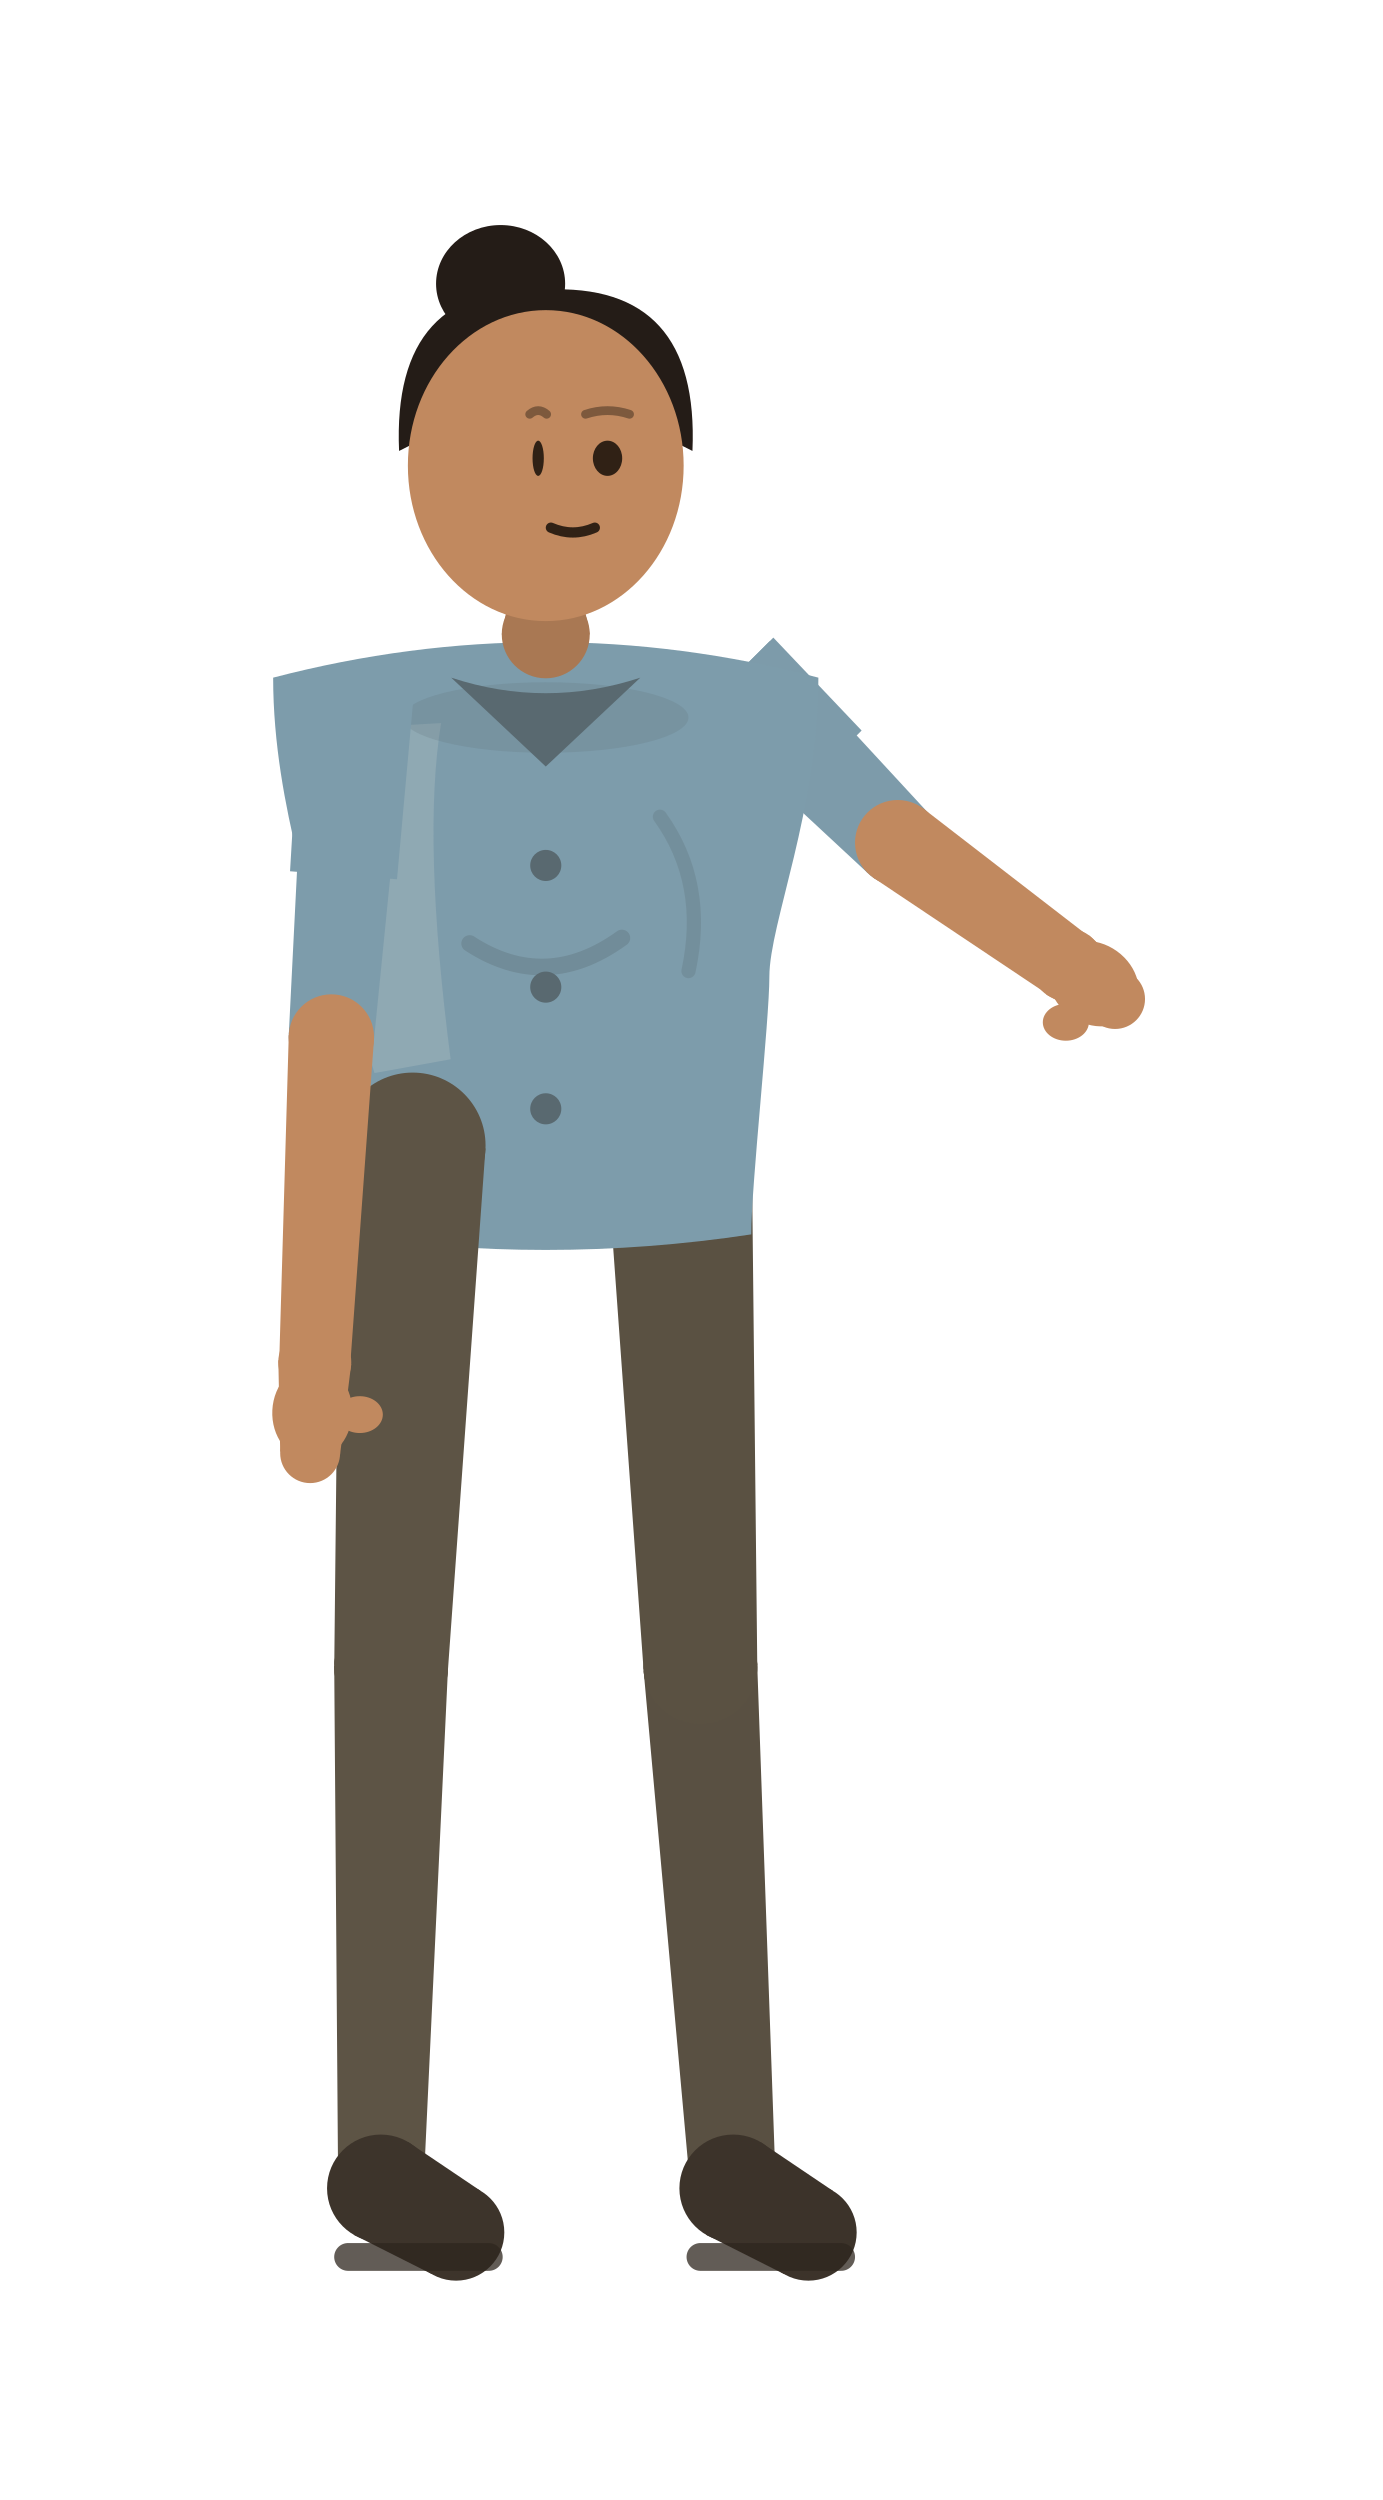
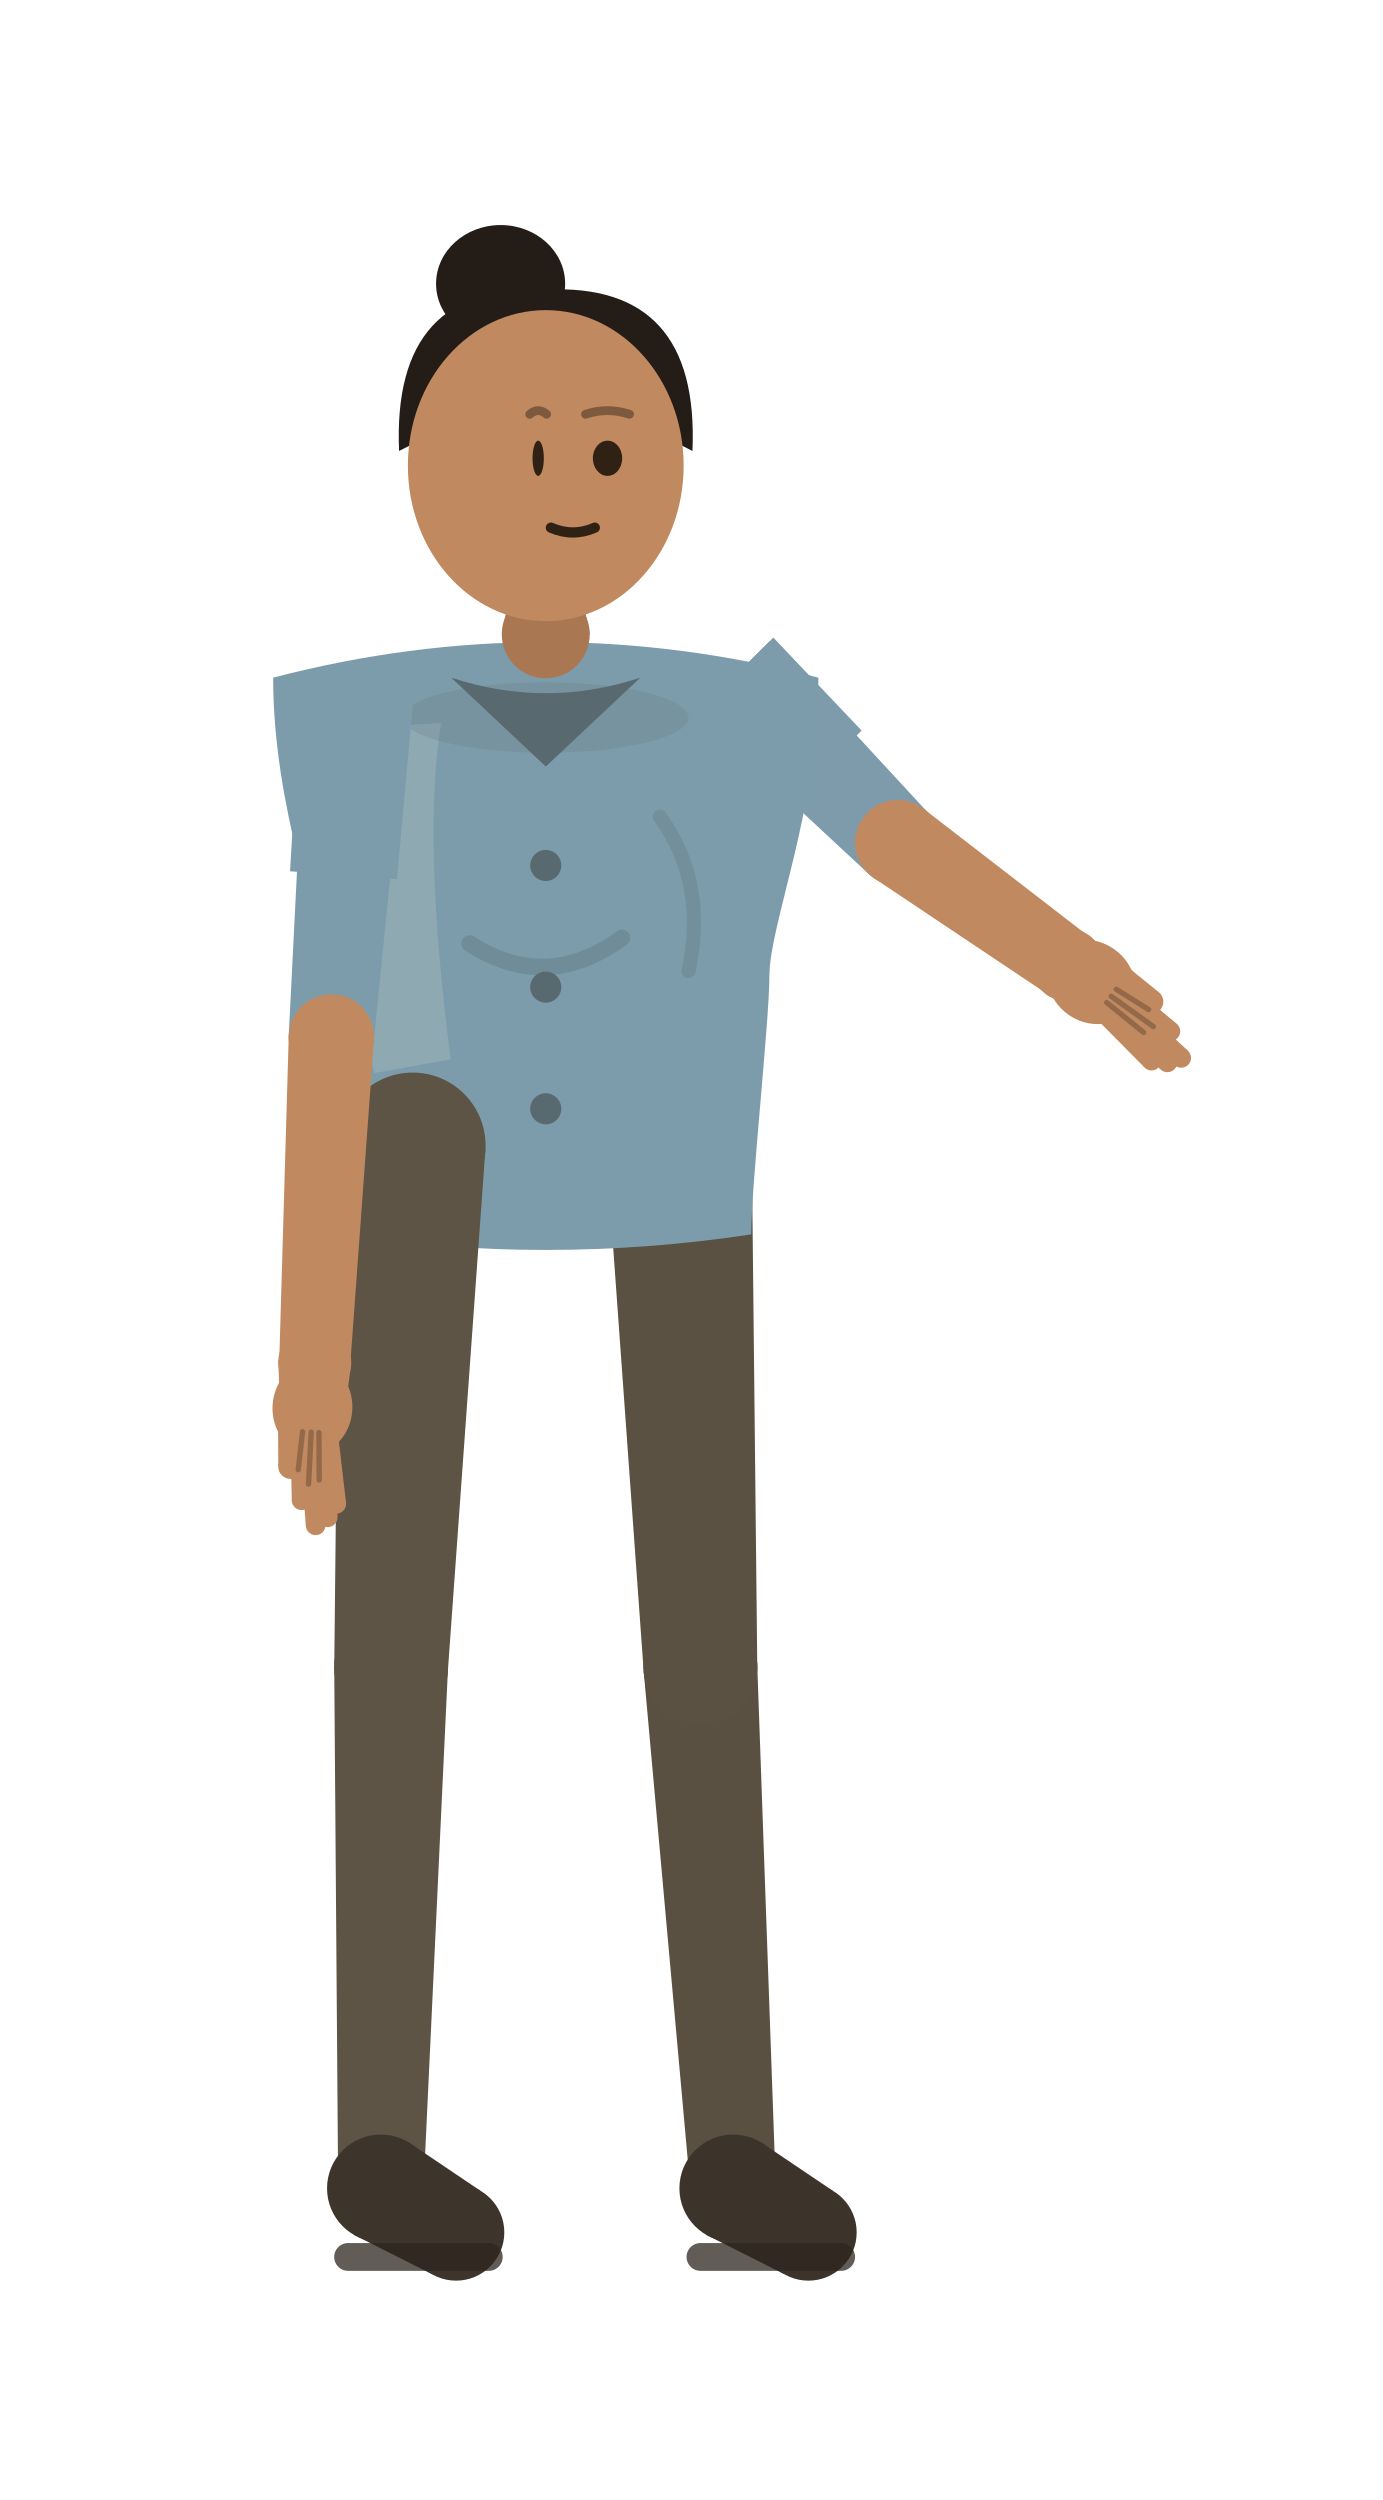
<svg xmlns="http://www.w3.org/2000/svg" class="nex-paperbook-figure" viewBox="-245.56 -515.4 622.11 1124.85" role="img" aria-label="Paperbook character">
  <g class="pb-figure" data-view-axis="three-quarter-right">
    <g class="pb-limb" fill="#595042">
      <path d="M 44.03 236.28 L 65.15 470.42 L 103.48 468.01 L 95.13 233.07 Z" />
      <circle cx="69.58" cy="234.68" r="25.6" />
      <circle cx="84.32" cy="469.21" r="19.2" />
    </g>
    <g class="pb-limb" fill="#5a5142">
      <path d="M 27.12 1.35 L 44 235.73 L 95.16 233.62 L 92.66 -1.35 Z" />
      <circle cx="59.89" cy="0" r="32.8" />
      <circle cx="69.58" cy="234.68" r="25.6" />
    </g>
    <g class="pb-foot" fill="#3c332a">
      <path d="M 72.09 490.09 L 107.2 507.79 L 129.15 470.32 L 96.55 448.34 Z" />
      <circle cx="84.32" cy="469.21" r="24.19" />
      <circle cx="118.18" cy="489.05" r="21.71" />
    </g>
    <g class="pb-foot" fill="#2e261e">
      <path d="M 69.6 500.09 L 132.9 500.09" stroke="#2e261e" stroke-width="12.51" stroke-linecap="round" fill="none" opacity="0.75" />
    </g>
    <g class="pb-limb" fill="#7d9baa">
      <path d="M 67.89 -194.12 L 144.74 -122.69 L 171.93 -149.8 L 100.75 -226.88 Z" />
      <circle cx="158.34" cy="-136.25" r="19.2" />
    </g>
    <g class="pb-sleeve" fill="#7d9baa">
      <path d="M 66.24 -192.48 L 107.94 -152.63 L 142.11 -186.7 L 102.39 -228.52 Z" />
    </g>
    <g class="pb-top" fill="#7d9cab">
      <path d="M -122.66 -210.5 Q 0 -242.5 122.66 -210.5 C 122.66 -150.5 100.61 -100 100.61 -76 C 100.61 -56 92.45 18 92.45 40 Q 0 54 -92.45 40 C -92.45 18 -100.61 -56 -100.61 -76 C -100.61 -100 -122.66 -150.5 -122.66 -210.5 Z" />
    </g>
    <g class="pb-fold" fill="#a1b5bb">
      <path d="M -89.9 -187.6 Q -102.75 -113.2 -77.06 -32.6 L -42.81 -38.8 Q -55.66 -138 -47.09 -190.08 Z" opacity="0.5" />
    </g>
    <g class="pb-fold" fill="none">
      <path d="M -34.25 -90.88 Q 0 -68.56 34.25 -93.36" fill="none" stroke="#60747c" stroke-width="7.49" stroke-linecap="round" opacity="0.4" />
    </g>
    <g class="pb-fold" fill="none">
      <path d="M 51.37 -147.92 Q 72.78 -118.16 64.22 -78.48" fill="none" stroke="#60747c" stroke-width="6.42" stroke-linecap="round" opacity="0.32" />
    </g>
    <g class="pb-fold" fill="#60747c">
      <ellipse cx="0" cy="-192.56" rx="64.22" ry="15.88" opacity="0.22" />
    </g>
    <g class="pb-trim" fill="#596970">
      <path d="M -42.55 -210.5 L 0 -170.5 L 42.55 -210.5 Q 0 -196.5 -42.55 -210.5 Z" />
    </g>
    <g class="pb-trim" fill="#596970">
      <circle cx="0" cy="-126" r="7" />
      <circle cx="0" cy="-71.25" r="7" />
      <circle cx="0" cy="-16.5" r="7" />
    </g>
    <g class="pb-neck" fill="#a97853">
      <path d="M -16.5 -246.5 L -19.8 -230 L 19.8 -230 L 16.5 -246.5 Z" />
      <circle cx="0" cy="-246.5" r="16.5" />
      <circle cx="0" cy="-230" r="19.8" />
    </g>
    <g class="pb-hair" fill="#241c17">
      <path d="M -66 -312.5 Q -69.3 -388.4 0 -385.1 Q 69.3 -388.4 66 -312.5 Q 0 -346.82 -66 -312.5 Z" />
      <ellipse cx="-20.32" cy="-387.74" rx="29.04" ry="26.4" />
    </g>
    <g class="pb-head" fill="#c1895f">
      <ellipse cx="0" cy="-305.9" rx="62.04" ry="69.96" />
    </g>
    <g class="pb-face">
      <path d="M 17.89 -329 Q 27.79 -332.3 37.69 -329" fill="none" stroke="#7d593d" stroke-width="3.96" stroke-linecap="round" />
      <path d="M -7.22 -329 Q -3.41 -332.3 0.39 -329" fill="none" stroke="#7d593d" stroke-width="3.96" stroke-linecap="round" />
      <ellipse cx="27.79" cy="-309.2" rx="6.6" ry="7.92" fill="#302115" />
      <ellipse cx="-3.41" cy="-309.2" rx="2.54" ry="7.92" fill="#302115" />
      <path d="M 2.31 -277.98 Q 12.19 -273.67 22.07 -277.98" fill="none" stroke="#302115" stroke-width="4.62" stroke-linecap="round" />
    </g>
    <g class="pb-limb" fill="#5d5445">
      <path d="M -92.66 -1.35 L -95.16 233.62 L -44 235.73 L -27.12 1.35 Z" />
      <circle cx="-59.89" cy="0" r="32.8" />
      <circle cx="-69.58" cy="234.68" r="25.6" />
    </g>
    <g class="pb-limb" fill="#5d5445">
      <path d="M -95.18 234.17 L -93.41 468.83 L -55.02 469.59 L -43.99 235.18 Z" />
      <circle cx="-69.58" cy="234.68" r="25.6" />
      <circle cx="-74.22" cy="469.21" r="19.2" />
    </g>
    <g class="pb-limb" fill="#7d9cab">
      <path d="M -107.45 -212.24 L -115.61 -50.25 L -77.31 -47.38 L -61.18 -208.76 Z" />
      <circle cx="-96.46" cy="-48.81" r="19.2" />
    </g>
    <g class="pb-sleeve" fill="#7d9cab">
      <path d="M -109.77 -212.41 L -115.06 -123.38 L -66.93 -119.77 L -58.87 -208.59 Z" />
    </g>
    <g class="pb-foot" fill="#3d342b">
      <path d="M -86.45 490.09 L -51.33 507.79 L -29.38 470.32 L -61.99 448.34 Z" />
      <circle cx="-74.22" cy="469.21" r="24.19" />
      <circle cx="-40.36" cy="489.05" r="21.71" />
    </g>
    <g class="pb-foot" fill="#2e261e">
      <path d="M -88.94 500.09 L -25.64 500.09" stroke="#2e261e" stroke-width="12.51" stroke-linecap="round" fill="none" opacity="0.75" />
    </g>
    <g class="pb-limb" fill="#c1895f">
      <path d="M -115.63 -49.79 L -119.91 96.65 L -87.95 98.29 L -77.28 -47.83 Z" />
      <circle cx="-96.46" cy="-48.81" r="19.2" />
      <circle cx="-103.93" cy="97.47" r="16" />
    </g>
    <g class="pb-limb" fill="#c1895f">
      <path d="M 147.12 -120.66 L 225.41 -68.3 L 244.1 -94.28 L 169.55 -151.84 Z" />
      <circle cx="158.34" cy="-136.25" r="19.2" />
      <circle cx="234.75" cy="-81.29" r="16" />
    </g>
    <g class="pb-hand" fill="#c1895f">
-       <path d="M -120.33 96.63 L -119.49 137.74 L -92.56 139.12 L -87.54 98.31 Z" />
+       <path d="M -120.33 96.63 L -119.65 117.2 L -90.31 118.7 L -87.54 98.31 Z" />
      <circle cx="-103.93" cy="97.47" r="16.42" />
-       <circle cx="-106.02" cy="138.43" r="13.48" />
-       <ellipse cx="-105.08" cy="120" rx="21.43" ry="17.97" transform="rotate(92.92 -105.08 120)" />
-       <ellipse cx="-83.68" cy="121.09" rx="10.37" ry="8.29" />
+       <circle cx="-104.98" cy="117.95" r="14.69" />
+       <ellipse cx="-104.98" cy="117.95" rx="20.74" ry="17.97" transform="rotate(92.92 -104.98 117.95)" />
+       <path d="M -120.44 128.03 L -120.34 144.06 L -109.31 144.95 L -106.66 129.14 Z" />
+       <circle cx="-113.55" cy="128.59" r="6.91" />
+       <circle cx="-114.83" cy="144.51" r="5.53" />
+       <path d="M -114.94 128.72 L -114.28 159.56 L -105.43 159.69 L -103.89 128.88 Z" />
+       <circle cx="-109.42" cy="128.8" r="5.53" />
+       <circle cx="-109.85" cy="159.63" r="4.42" />
+       <path d="M -111.07 129.26 L -107.96 171.11 L -99.12 170.69 L -100.02 128.73 Z" />
+       <circle cx="-105.54" cy="128.99" r="5.53" />
+       <circle cx="-103.54" cy="170.9" r="4.42" />
+       <path d="M -107.56 129.74 L -102.51 167.76 L -93.71 166.84 L -96.56 128.6 Z" />
+       <circle cx="-102.06" cy="129.17" r="5.53" />
+       <circle cx="-98.11" cy="167.3" r="4.42" />
+       <path d="M -104.56 130.15 L -98.64 161.91 L -89.89 160.58 L -93.62 128.5 Z" />
+       <circle cx="-99.09" cy="129.32" r="5.53" />
+       <circle cx="-94.26" cy="161.25" r="4.42" />
+     </g>
+     <g class="pb-detail" fill="none">
+       <path d="M -109.42 128.8 L -111.37 145.86" fill="none" stroke="#664933" stroke-width="2.42" stroke-linecap="round" opacity="0.5" />
+       <path d="M -105.54 128.99 L -106.73 152.33" fill="none" stroke="#664933" stroke-width="2.42" stroke-linecap="round" opacity="0.5" />
+       <path d="M -102.06 129.17 L -101.93 150.51" fill="none" stroke="#664933" stroke-width="2.42" stroke-linecap="round" opacity="0.5" />
    </g>
    <g class="pb-hand" fill="#c1895f">
-       <path d="M 225.17 -67.96 L 248.28 -54.95 L 264.02 -76.84 L 244.34 -94.61 Z" />
+       <path d="M 225.17 -67.96 L 236.88 -61.67 L 254.03 -85.52 L 244.34 -94.61 Z" />
      <circle cx="234.75" cy="-81.29" r="16.42" />
-       <circle cx="256.15" cy="-65.9" r="13.48" />
-       <ellipse cx="246.52" cy="-72.82" rx="21.43" ry="17.97" transform="rotate(35.73 246.52 -72.82)" />
-       <ellipse cx="234.01" cy="-55.43" rx="10.37" ry="8.29" />
+       <circle cx="245.45" cy="-73.59" r="14.69" />
+       <ellipse cx="245.45" cy="-73.59" rx="20.74" ry="17.97" transform="rotate(35.73 245.45 -73.59)" />
+       <path d="M 255.24 -67.91 L 269.25 -60.11 L 275.44 -69.28 L 262.98 -79.37 Z" />
+       <circle cx="259.11" cy="-73.64" r="6.91" />
+       <circle cx="272.34" cy="-64.7" r="5.53" />
+       <path d="M 253.3 -65.91 L 278.33 -47.88 L 283.76 -54.86 L 260.09 -74.65 Z" />
+       <circle cx="256.69" cy="-70.28" r="5.53" />
+       <circle cx="281.05" cy="-51.37" r="4.42" />
+       <path d="M 250.77 -62.99 L 282.98 -36.08 L 288.83 -42.72 L 258.09 -71.28 Z" />
+       <circle cx="254.43" cy="-67.13" r="5.53" />
+       <circle cx="285.91" cy="-39.4" r="4.42" />
+       <path d="M 248.51 -60.36 L 276.6 -34.25 L 282.81 -40.56 L 256.27 -68.24 Z" />
+       <circle cx="252.39" cy="-64.3" r="5.53" />
+       <circle cx="279.7" cy="-37.4" r="4.42" />
+       <path d="M 246.6 -58.13 L 269.33 -35.18 L 275.82 -41.19 L 254.72 -65.64 Z" />
+       <circle cx="250.66" cy="-61.89" r="5.53" />
+       <circle cx="272.57" cy="-38.18" r="4.42" />
+     </g>
+     <g class="pb-detail" fill="none">
+       <path d="M 256.69 -70.28 L 271.24 -61.16" fill="none" stroke="#664933" stroke-width="2.42" stroke-linecap="round" opacity="0.5" />
+       <path d="M 254.43 -67.13 L 273.4 -53.49" fill="none" stroke="#664933" stroke-width="2.42" stroke-linecap="round" opacity="0.5" />
+       <path d="M 252.39 -64.3 L 268.98 -50.88" fill="none" stroke="#664933" stroke-width="2.42" stroke-linecap="round" opacity="0.5" />
    </g>
  </g>
</svg>
